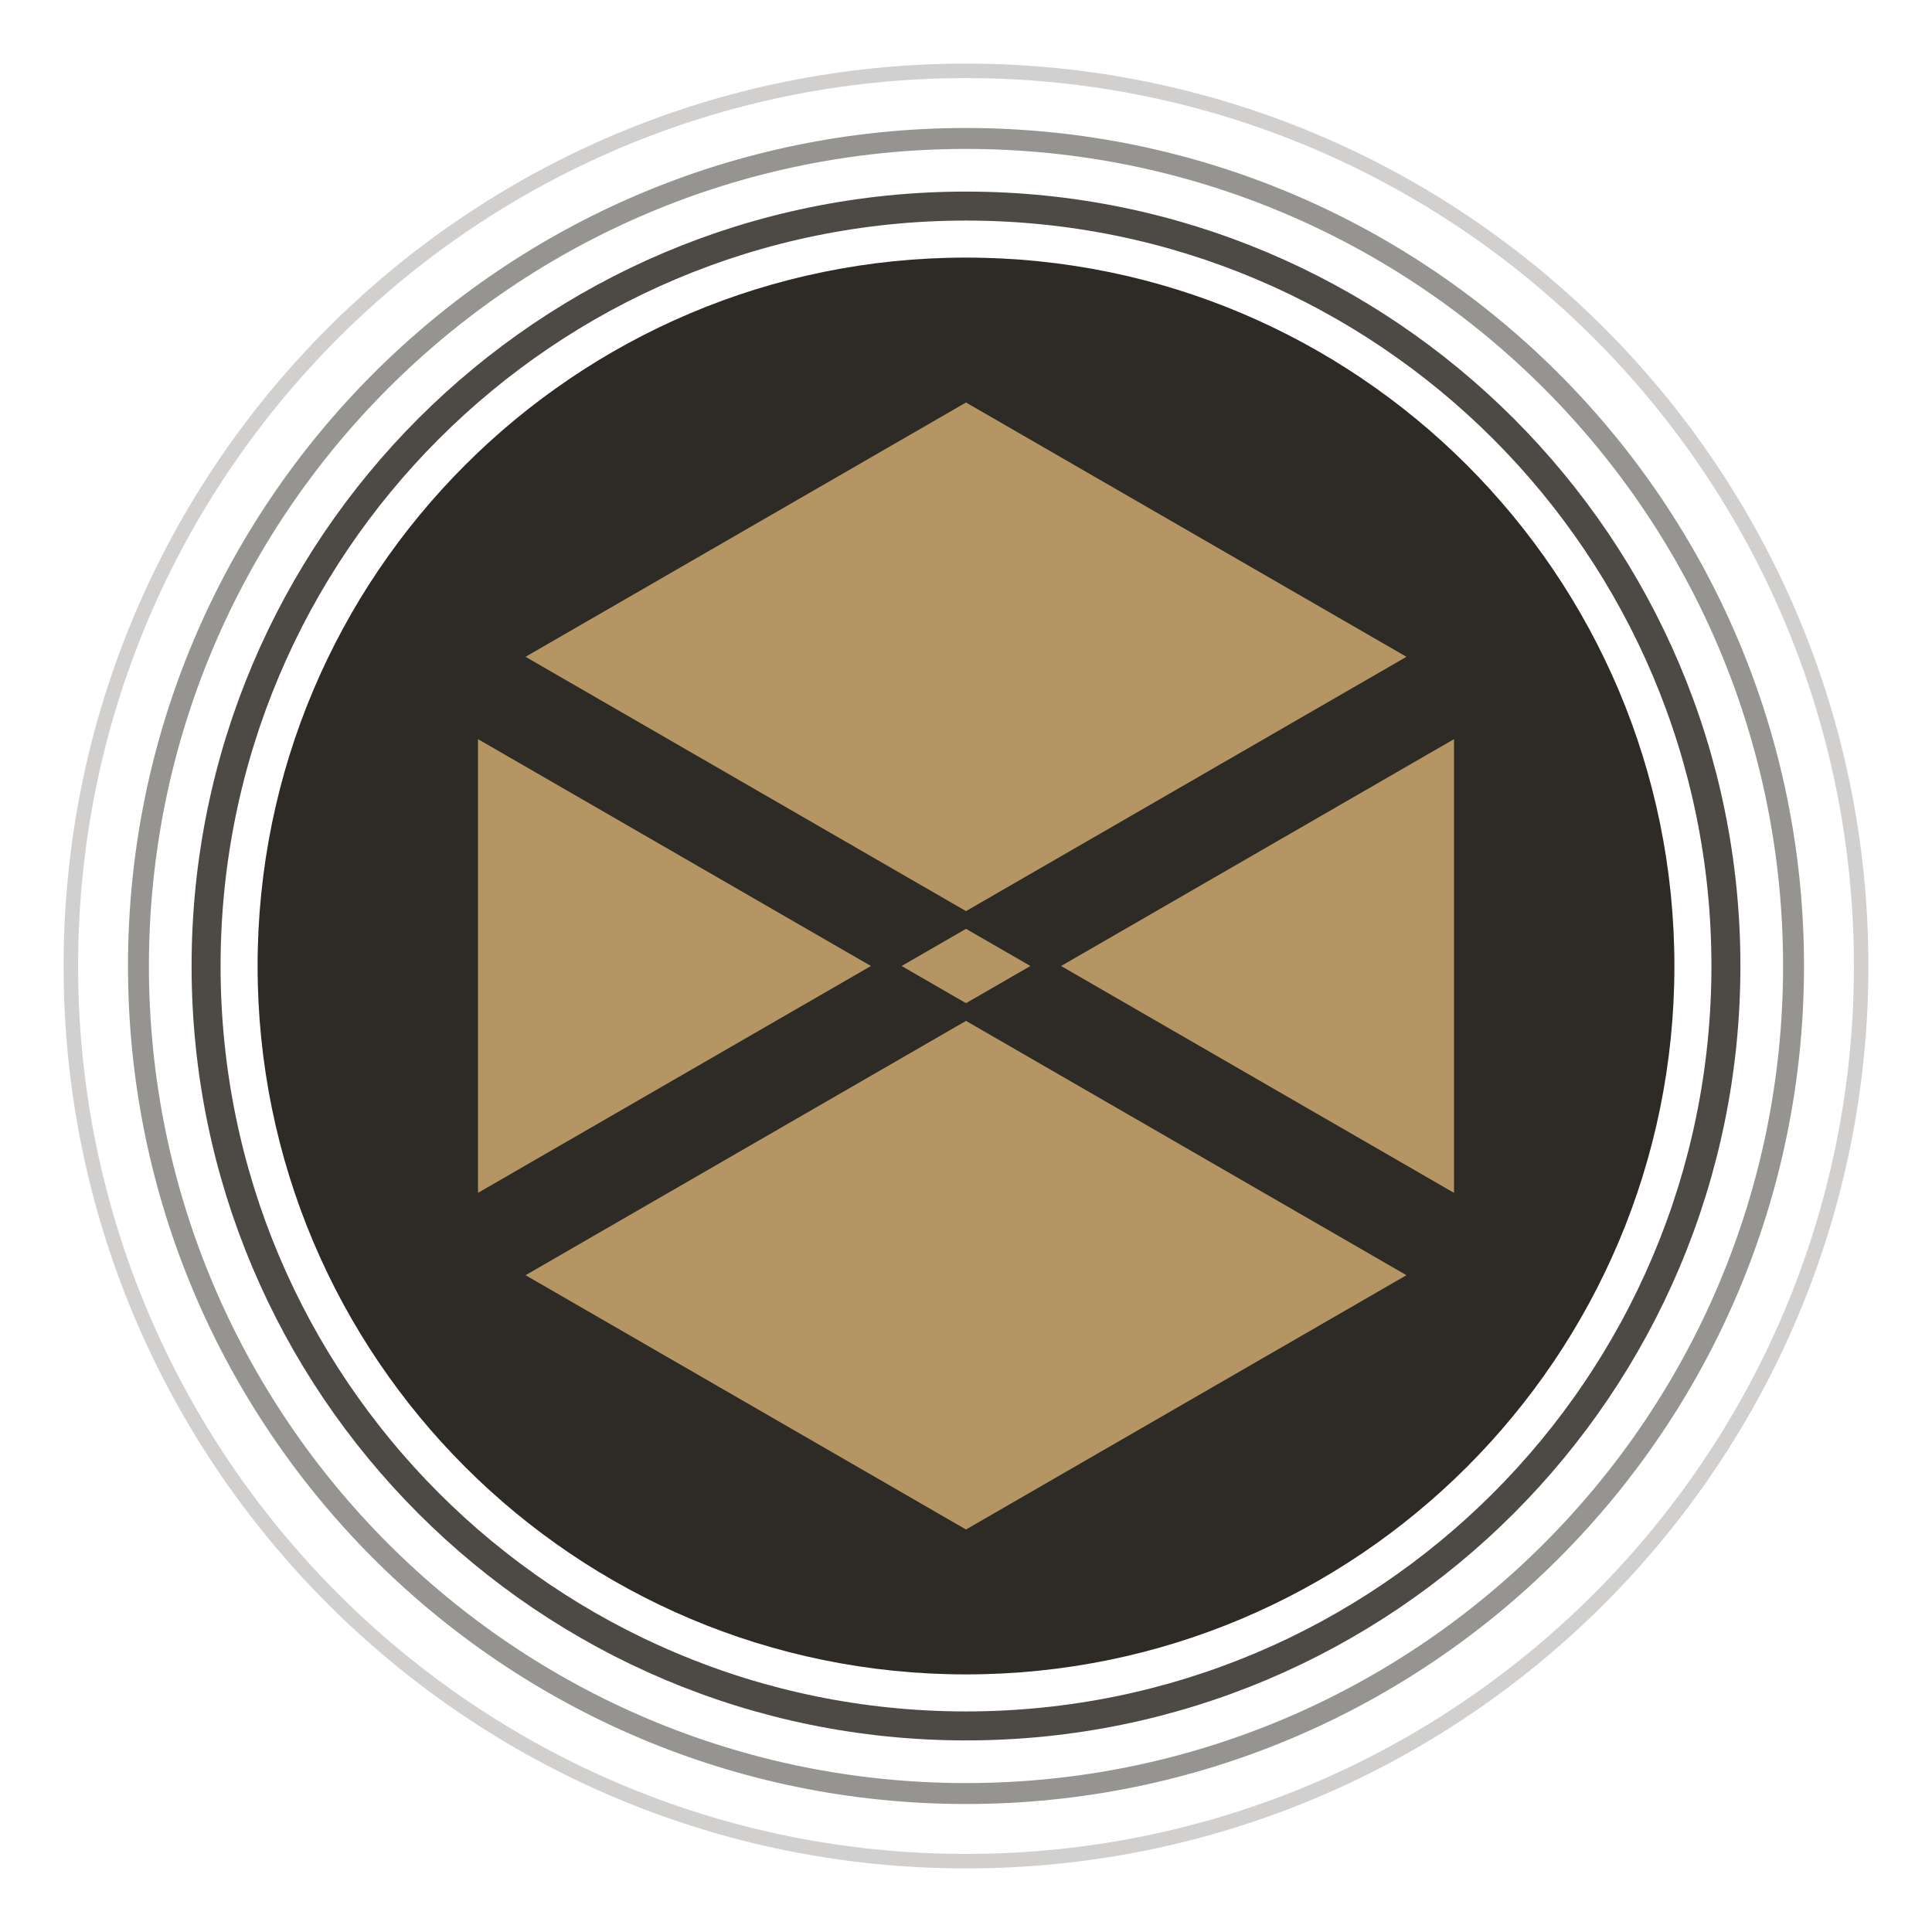
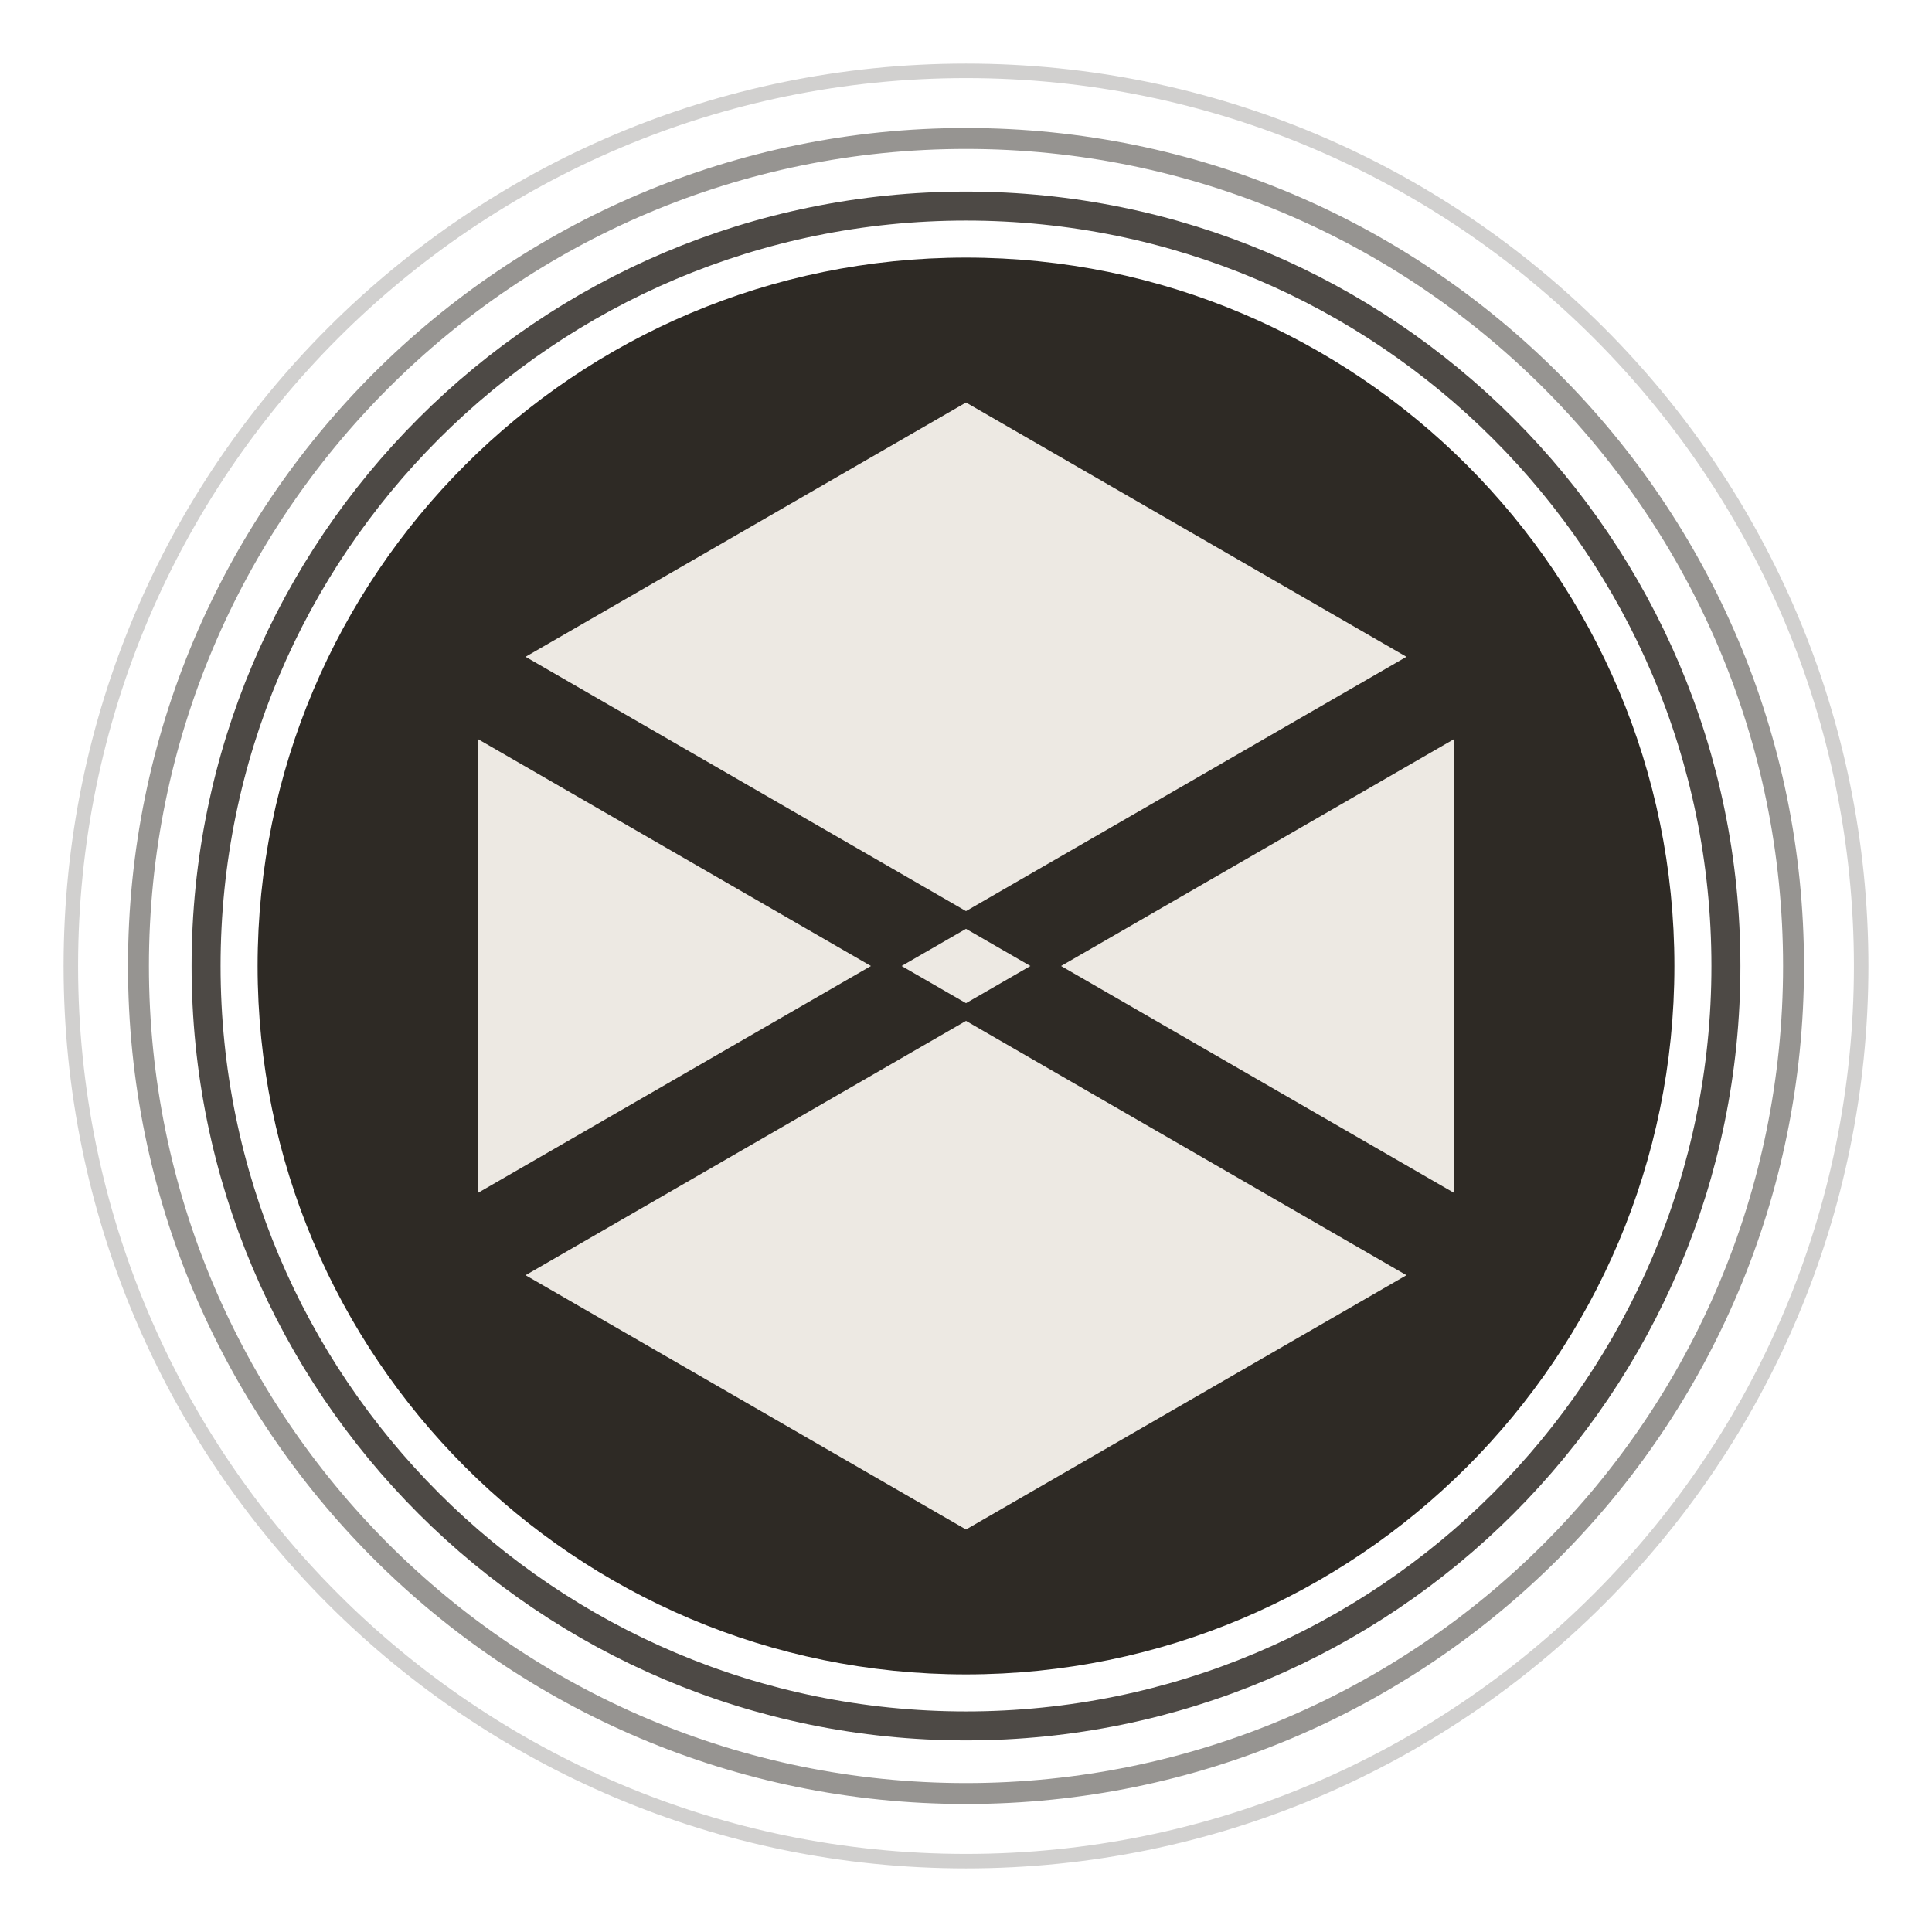
- <svg xmlns="http://www.w3.org/2000/svg" viewBox="0 0 120 120" role="img" aria-label="Meliona crest - a hexagon cut by an X into two triangles and three rhombuses, on a charcoal disc with three fading rings">
-   <circle cx="60" cy="60" r="47.2" fill="none" stroke="#2E2A25" stroke-width="1.8" stroke-opacity="0.85" />
-   <circle cx="60" cy="60" r="51.4" fill="none" stroke="#2E2A25" stroke-width="1.3" stroke-opacity="0.5" />
-   <circle cx="60" cy="60" r="55.6" fill="none" stroke="#2E2A25" stroke-width="0.9" stroke-opacity="0.22" />
-   <circle cx="60" cy="60" r="44" fill="#2E2A25" />
-   <g fill="#B49563">
-     <polygon points="60,25 87.358,40.795 60,56.591 32.642,40.795" />
-     <polygon points="60,57.691 64,60 60,62.309 56,60" />
-     <polygon points="60,95 87.358,79.205 60,63.409 32.642,79.205" />
-     <polygon points="54.095,60 29.689,45.909 29.689,74.091" />
-     <polygon points="65.905,60 90.311,45.909 90.311,74.091" />
+ <svg xmlns="http://www.w3.org/2000/svg" viewBox="-60 -60 120 120" role="img" aria-label="Meliona crest - a hexagon cut by an X into two triangles and three rhombuses, on a charcoal disc with three fading rings">
+   <circle class="crest-ring" r="47.2" fill="none" stroke="#2E2A25" stroke-width="1.8" stroke-opacity="0.85" />
+   <circle class="crest-ring" r="51.4" fill="none" stroke="#2E2A25" stroke-width="1.3" stroke-opacity="0.5" />
+   <circle class="crest-ring" r="55.6" fill="none" stroke="#2E2A25" stroke-width="0.9" stroke-opacity="0.22" />
+   <circle r="44" fill="#2E2A25" />
+   <g fill="#EDE9E3">
+     <polygon points="0,-35 27.358,-19.205 0,-3.409 -27.358,-19.205" />
+     <polygon points="0,-2.309 4,0 0,2.309 -4,0" />
+     <polygon points="0,35 27.358,19.205 0,3.409 -27.358,19.205" />
+     <polygon points="-5.905,0 -30.311,-14.091 -30.311,14.091" />
+     <polygon points="5.905,0 30.311,-14.091 30.311,14.091" />
  </g>
</svg>
